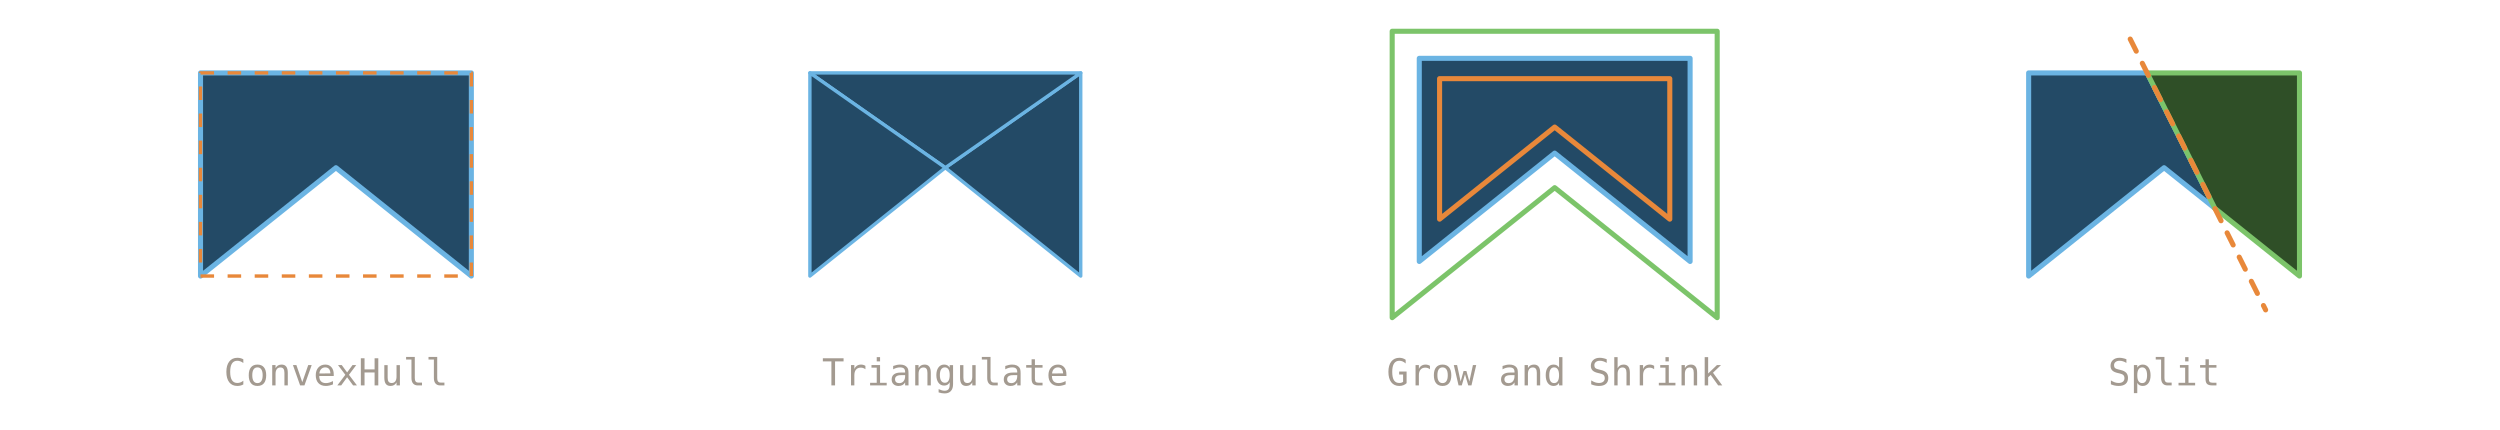
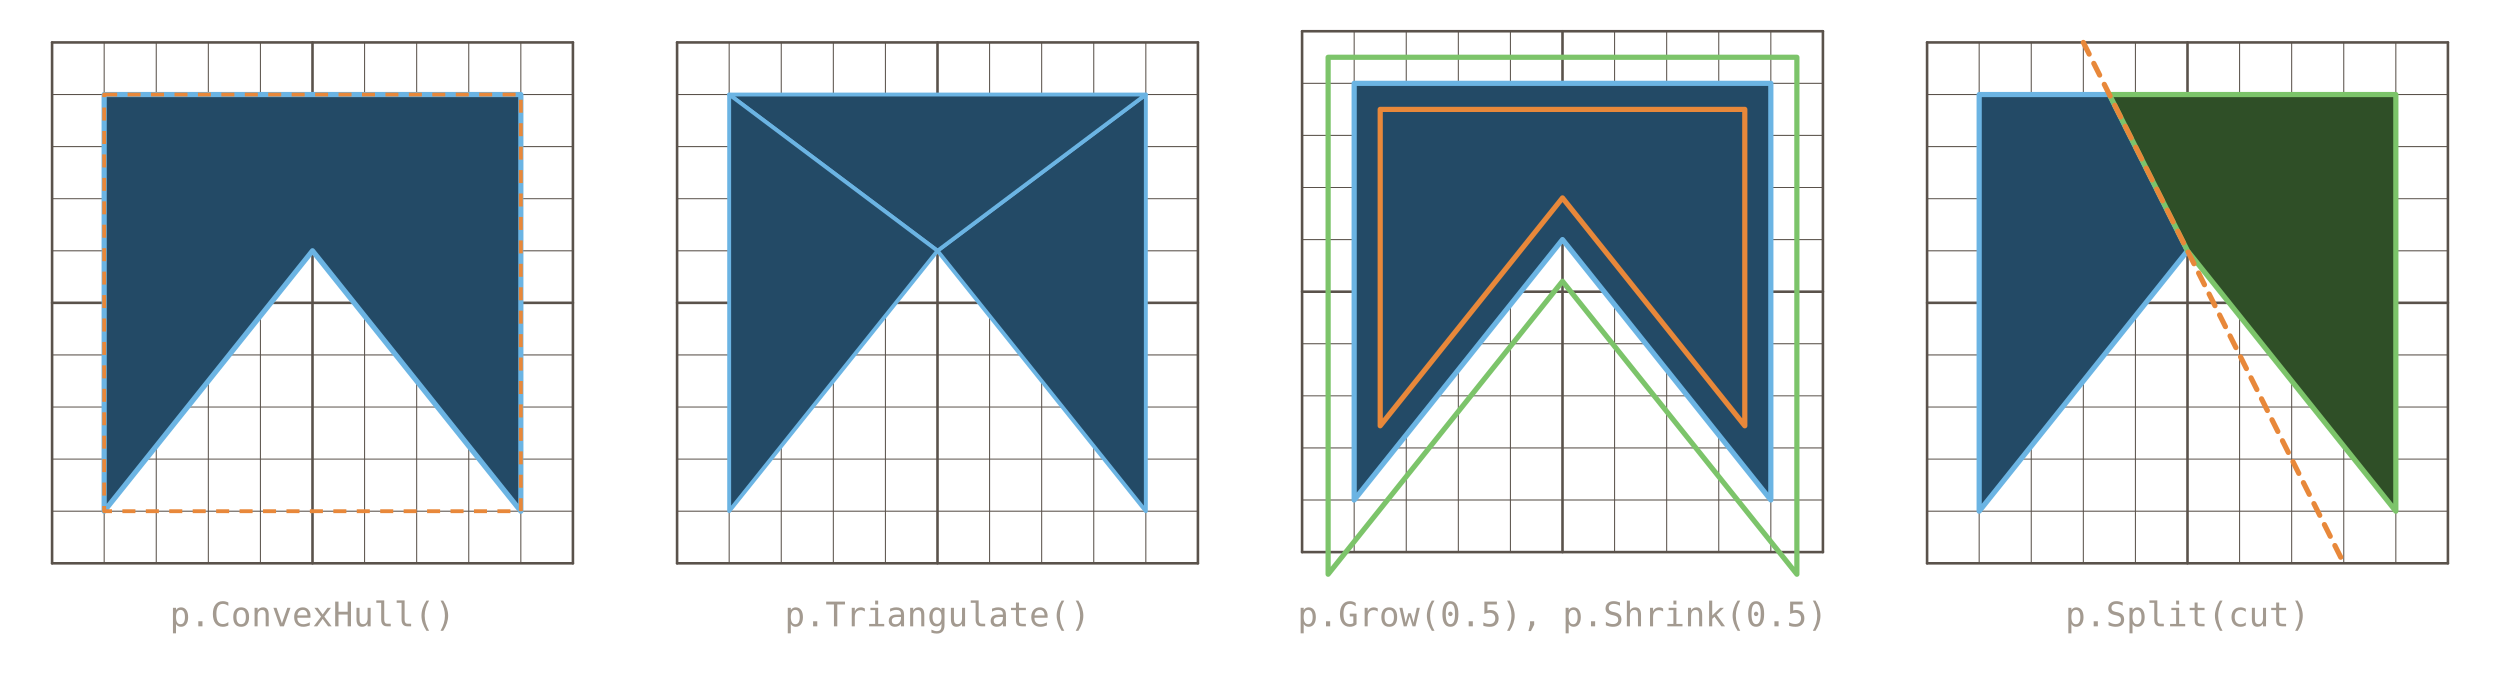
- <svg xmlns="http://www.w3.org/2000/svg" width="960" height="165" viewBox="0 0 960 165" role="img">
-   <g transform="translate(77.0 28.0) scale(1.3) translate(40.0 30.0)">
-     <polygon points="-40.0,-30.0 40.0,-30.0 40.0,30.0 0.0,-2.0 -40.0,30.0" fill="#234a66" stroke="#6bb4e3" stroke-width="1.5" stroke-linejoin="round" />
-     <polygon points="-40.0,-30.0 40.0,-30.0 40.0,30.0 -40.0,30.0" fill="none" stroke="#e8883a" stroke-width="1" stroke-dasharray="4 4" stroke-linejoin="round" />
+ <svg xmlns="http://www.w3.org/2000/svg" width="960" height="261" viewBox="0 0 960 261" role="img">
+   <g transform="translate(20.0 16.3) scale(20) translate(-0.000 -0.000)">
+     <line x1="0.000" y1="0.000" x2="0.000" y2="10.000" stroke="#5a524b" stroke-width="0.050" stroke-linecap="round" />
+     <line x1="1.000" y1="0.000" x2="1.000" y2="10.000" stroke="#5a524b" stroke-width="0.020" stroke-linecap="round" />
+     <line x1="2.000" y1="0.000" x2="2.000" y2="10.000" stroke="#5a524b" stroke-width="0.020" stroke-linecap="round" />
+     <line x1="3.000" y1="0.000" x2="3.000" y2="10.000" stroke="#5a524b" stroke-width="0.020" stroke-linecap="round" />
+     <line x1="4.000" y1="0.000" x2="4.000" y2="10.000" stroke="#5a524b" stroke-width="0.020" stroke-linecap="round" />
+     <line x1="5.000" y1="0.000" x2="5.000" y2="10.000" stroke="#5a524b" stroke-width="0.050" stroke-linecap="round" />
+     <line x1="6.000" y1="0.000" x2="6.000" y2="10.000" stroke="#5a524b" stroke-width="0.020" stroke-linecap="round" />
+     <line x1="7.000" y1="0.000" x2="7.000" y2="10.000" stroke="#5a524b" stroke-width="0.020" stroke-linecap="round" />
+     <line x1="8.000" y1="0.000" x2="8.000" y2="10.000" stroke="#5a524b" stroke-width="0.020" stroke-linecap="round" />
+     <line x1="9.000" y1="0.000" x2="9.000" y2="10.000" stroke="#5a524b" stroke-width="0.020" stroke-linecap="round" />
+     <line x1="10.000" y1="0.000" x2="10.000" y2="10.000" stroke="#5a524b" stroke-width="0.050" stroke-linecap="round" />
+     <line x1="0.000" y1="0.000" x2="10.000" y2="0.000" stroke="#5a524b" stroke-width="0.050" stroke-linecap="round" />
+     <line x1="0.000" y1="1.000" x2="10.000" y2="1.000" stroke="#5a524b" stroke-width="0.020" stroke-linecap="round" />
+     <line x1="0.000" y1="2.000" x2="10.000" y2="2.000" stroke="#5a524b" stroke-width="0.020" stroke-linecap="round" />
+     <line x1="0.000" y1="3.000" x2="10.000" y2="3.000" stroke="#5a524b" stroke-width="0.020" stroke-linecap="round" />
+     <line x1="0.000" y1="4.000" x2="10.000" y2="4.000" stroke="#5a524b" stroke-width="0.020" stroke-linecap="round" />
+     <line x1="0.000" y1="5.000" x2="10.000" y2="5.000" stroke="#5a524b" stroke-width="0.050" stroke-linecap="round" />
+     <line x1="0.000" y1="6.000" x2="10.000" y2="6.000" stroke="#5a524b" stroke-width="0.020" stroke-linecap="round" />
+     <line x1="0.000" y1="7.000" x2="10.000" y2="7.000" stroke="#5a524b" stroke-width="0.020" stroke-linecap="round" />
+     <line x1="0.000" y1="8.000" x2="10.000" y2="8.000" stroke="#5a524b" stroke-width="0.020" stroke-linecap="round" />
+     <line x1="0.000" y1="9.000" x2="10.000" y2="9.000" stroke="#5a524b" stroke-width="0.020" stroke-linecap="round" />
+     <line x1="0.000" y1="10.000" x2="10.000" y2="10.000" stroke="#5a524b" stroke-width="0.050" stroke-linecap="round" />
+     <polygon points="1.000,1.000 9.000,1.000 9.000,9.000 5.000,4.000 1.000,9.000" fill="#234a66" stroke="#6bb4e3" stroke-width="0.100" stroke-linejoin="round" />
+     <polygon points="1.000,1.000 9.000,1.000 9.000,9.000 1.000,9.000" fill="none" stroke="#e8883a" stroke-width="0.075" stroke-dasharray="0.250 0.200" stroke-linejoin="round" />
  </g>
-   <text x="129.0" y="148.0" font-family="ui-monospace, SFMono-Regular, Menlo, Consolas, monospace" font-size="14.3" text-anchor="middle" fill="#a39a90">ConvexHull</text>
-   <g transform="translate(311.0 28.0) scale(1.3) translate(40.0 30.0)">
-     <polygon points="40.0,-30.0 40.0,30.0 0.0,-2.0" fill="#234a66" stroke="#6bb4e3" stroke-width="1" stroke-linejoin="round" />
-     <polygon points="-40.0,-30.0 40.0,-30.0 0.0,-2.0" fill="#234a66" stroke="#6bb4e3" stroke-width="1" stroke-linejoin="round" />
-     <polygon points="-40.0,30.0 -40.0,-30.0 0.0,-2.0" fill="#234a66" stroke="#6bb4e3" stroke-width="1" stroke-linejoin="round" />
+   <text x="120.0" y="240.5" font-family="ui-monospace, SFMono-Regular, Menlo, Consolas, monospace" font-size="13" text-anchor="middle" fill="#a39a90">p.ConvexHull()</text>
+   <g transform="translate(260.0 16.3) scale(20) translate(-0.000 -0.000)">
+     <line x1="0.000" y1="0.000" x2="0.000" y2="10.000" stroke="#5a524b" stroke-width="0.050" stroke-linecap="round" />
+     <line x1="1.000" y1="0.000" x2="1.000" y2="10.000" stroke="#5a524b" stroke-width="0.020" stroke-linecap="round" />
+     <line x1="2.000" y1="0.000" x2="2.000" y2="10.000" stroke="#5a524b" stroke-width="0.020" stroke-linecap="round" />
+     <line x1="3.000" y1="0.000" x2="3.000" y2="10.000" stroke="#5a524b" stroke-width="0.020" stroke-linecap="round" />
+     <line x1="4.000" y1="0.000" x2="4.000" y2="10.000" stroke="#5a524b" stroke-width="0.020" stroke-linecap="round" />
+     <line x1="5.000" y1="0.000" x2="5.000" y2="10.000" stroke="#5a524b" stroke-width="0.050" stroke-linecap="round" />
+     <line x1="6.000" y1="0.000" x2="6.000" y2="10.000" stroke="#5a524b" stroke-width="0.020" stroke-linecap="round" />
+     <line x1="7.000" y1="0.000" x2="7.000" y2="10.000" stroke="#5a524b" stroke-width="0.020" stroke-linecap="round" />
+     <line x1="8.000" y1="0.000" x2="8.000" y2="10.000" stroke="#5a524b" stroke-width="0.020" stroke-linecap="round" />
+     <line x1="9.000" y1="0.000" x2="9.000" y2="10.000" stroke="#5a524b" stroke-width="0.020" stroke-linecap="round" />
+     <line x1="10.000" y1="0.000" x2="10.000" y2="10.000" stroke="#5a524b" stroke-width="0.050" stroke-linecap="round" />
+     <line x1="0.000" y1="0.000" x2="10.000" y2="0.000" stroke="#5a524b" stroke-width="0.050" stroke-linecap="round" />
+     <line x1="0.000" y1="1.000" x2="10.000" y2="1.000" stroke="#5a524b" stroke-width="0.020" stroke-linecap="round" />
+     <line x1="0.000" y1="2.000" x2="10.000" y2="2.000" stroke="#5a524b" stroke-width="0.020" stroke-linecap="round" />
+     <line x1="0.000" y1="3.000" x2="10.000" y2="3.000" stroke="#5a524b" stroke-width="0.020" stroke-linecap="round" />
+     <line x1="0.000" y1="4.000" x2="10.000" y2="4.000" stroke="#5a524b" stroke-width="0.020" stroke-linecap="round" />
+     <line x1="0.000" y1="5.000" x2="10.000" y2="5.000" stroke="#5a524b" stroke-width="0.050" stroke-linecap="round" />
+     <line x1="0.000" y1="6.000" x2="10.000" y2="6.000" stroke="#5a524b" stroke-width="0.020" stroke-linecap="round" />
+     <line x1="0.000" y1="7.000" x2="10.000" y2="7.000" stroke="#5a524b" stroke-width="0.020" stroke-linecap="round" />
+     <line x1="0.000" y1="8.000" x2="10.000" y2="8.000" stroke="#5a524b" stroke-width="0.020" stroke-linecap="round" />
+     <line x1="0.000" y1="9.000" x2="10.000" y2="9.000" stroke="#5a524b" stroke-width="0.020" stroke-linecap="round" />
+     <line x1="0.000" y1="10.000" x2="10.000" y2="10.000" stroke="#5a524b" stroke-width="0.050" stroke-linecap="round" />
+     <polygon points="9.000,1.000 9.000,9.000 5.000,4.000" fill="#234a66" stroke="#6bb4e3" stroke-width="0.075" stroke-linejoin="round" />
+     <polygon points="1.000,1.000 9.000,1.000 5.000,4.000" fill="#234a66" stroke="#6bb4e3" stroke-width="0.075" stroke-linejoin="round" />
+     <polygon points="1.000,9.000 1.000,1.000 5.000,4.000" fill="#234a66" stroke="#6bb4e3" stroke-width="0.075" stroke-linejoin="round" />
  </g>
-   <text x="363.0" y="148.0" font-family="ui-monospace, SFMono-Regular, Menlo, Consolas, monospace" font-size="14.3" text-anchor="middle" fill="#a39a90">Triangulate</text>
-   <g transform="translate(534.6 12.0) scale(1.3) translate(48.0 38.0)">
-     <polygon points="-48.0,-38.0 48.0,-38.0 48.0,46.6 0.0,8.2 -48.0,46.6" fill="none" stroke="#7cc46a" stroke-width="1.5" stroke-linejoin="round" />
-     <polygon points="-40.0,-30.0 40.0,-30.0 40.0,30.0 0.0,-2.0 -40.0,30.0" fill="#234a66" stroke="#6bb4e3" stroke-width="1.5" stroke-linejoin="round" />
-     <polygon points="-34.0,-24.0 34.0,-24.0 34.0,17.5 0.0,-9.7 -34.0,17.5" fill="none" stroke="#e8883a" stroke-width="1.5" stroke-linejoin="round" />
+   <text x="360.0" y="240.5" font-family="ui-monospace, SFMono-Regular, Menlo, Consolas, monospace" font-size="13" text-anchor="middle" fill="#a39a90">p.Triangulate()</text>
+   <g transform="translate(500.0 12.0) scale(20) translate(-0.000 -0.000)">
+     <line x1="0.000" y1="0.000" x2="0.000" y2="10.000" stroke="#5a524b" stroke-width="0.050" stroke-linecap="round" />
+     <line x1="1.000" y1="0.000" x2="1.000" y2="10.000" stroke="#5a524b" stroke-width="0.020" stroke-linecap="round" />
+     <line x1="2.000" y1="0.000" x2="2.000" y2="10.000" stroke="#5a524b" stroke-width="0.020" stroke-linecap="round" />
+     <line x1="3.000" y1="0.000" x2="3.000" y2="10.000" stroke="#5a524b" stroke-width="0.020" stroke-linecap="round" />
+     <line x1="4.000" y1="0.000" x2="4.000" y2="10.000" stroke="#5a524b" stroke-width="0.020" stroke-linecap="round" />
+     <line x1="5.000" y1="0.000" x2="5.000" y2="10.000" stroke="#5a524b" stroke-width="0.050" stroke-linecap="round" />
+     <line x1="6.000" y1="0.000" x2="6.000" y2="10.000" stroke="#5a524b" stroke-width="0.020" stroke-linecap="round" />
+     <line x1="7.000" y1="0.000" x2="7.000" y2="10.000" stroke="#5a524b" stroke-width="0.020" stroke-linecap="round" />
+     <line x1="8.000" y1="0.000" x2="8.000" y2="10.000" stroke="#5a524b" stroke-width="0.020" stroke-linecap="round" />
+     <line x1="9.000" y1="0.000" x2="9.000" y2="10.000" stroke="#5a524b" stroke-width="0.020" stroke-linecap="round" />
+     <line x1="10.000" y1="0.000" x2="10.000" y2="10.000" stroke="#5a524b" stroke-width="0.050" stroke-linecap="round" />
+     <line x1="0.000" y1="0.000" x2="10.000" y2="0.000" stroke="#5a524b" stroke-width="0.050" stroke-linecap="round" />
+     <line x1="0.000" y1="1.000" x2="10.000" y2="1.000" stroke="#5a524b" stroke-width="0.020" stroke-linecap="round" />
+     <line x1="0.000" y1="2.000" x2="10.000" y2="2.000" stroke="#5a524b" stroke-width="0.020" stroke-linecap="round" />
+     <line x1="0.000" y1="3.000" x2="10.000" y2="3.000" stroke="#5a524b" stroke-width="0.020" stroke-linecap="round" />
+     <line x1="0.000" y1="4.000" x2="10.000" y2="4.000" stroke="#5a524b" stroke-width="0.020" stroke-linecap="round" />
+     <line x1="0.000" y1="5.000" x2="10.000" y2="5.000" stroke="#5a524b" stroke-width="0.050" stroke-linecap="round" />
+     <line x1="0.000" y1="6.000" x2="10.000" y2="6.000" stroke="#5a524b" stroke-width="0.020" stroke-linecap="round" />
+     <line x1="0.000" y1="7.000" x2="10.000" y2="7.000" stroke="#5a524b" stroke-width="0.020" stroke-linecap="round" />
+     <line x1="0.000" y1="8.000" x2="10.000" y2="8.000" stroke="#5a524b" stroke-width="0.020" stroke-linecap="round" />
+     <line x1="0.000" y1="9.000" x2="10.000" y2="9.000" stroke="#5a524b" stroke-width="0.020" stroke-linecap="round" />
+     <line x1="0.000" y1="10.000" x2="10.000" y2="10.000" stroke="#5a524b" stroke-width="0.050" stroke-linecap="round" />
+     <polygon points="0.500,0.500 9.500,0.500 9.500,10.425 5.000,4.800 0.500,10.425" fill="none" stroke="#7cc46a" stroke-width="0.100" stroke-linejoin="round" />
+     <polygon points="1.000,1.000 9.000,1.000 9.000,9.000 5.000,4.000 1.000,9.000" fill="#234a66" stroke="#6bb4e3" stroke-width="0.100" stroke-linejoin="round" />
+     <polygon points="1.500,1.500 8.500,1.500 8.500,7.575 5.000,3.200 1.500,7.575" fill="none" stroke="#e8883a" stroke-width="0.100" stroke-linejoin="round" />
  </g>
-   <text x="597.0" y="148.0" font-family="ui-monospace, SFMono-Regular, Menlo, Consolas, monospace" font-size="14.3" text-anchor="middle" fill="#a39a90">Grow and Shrink</text>
-   <g transform="translate(779.0 15.0) scale(1.3) translate(40.0 40.0)">
-     <polygon points="-40.0,-30.0 -5.0,-30.0 15.0,10.0 0.0,-2.0 -40.0,30.0" fill="#234a66" stroke="#6bb4e3" stroke-width="1.5" stroke-linejoin="round" />
-     <polygon points="-5.0,-30.0 40.0,-30.0 40.0,30.0 15.0,10.0" fill="#2f4f27" stroke="#7cc46a" stroke-width="1.5" stroke-linejoin="round" />
-     <line x1="-10.0" y1="-40.0" x2="30.0" y2="40.0" stroke="#e8883a" stroke-width="1.5" stroke-dasharray="4 4" stroke-linecap="round" />
+   <text x="600.0" y="240.5" font-family="ui-monospace, SFMono-Regular, Menlo, Consolas, monospace" font-size="13" text-anchor="middle" fill="#a39a90">p.Grow(0.5), p.Shrink(0.5)</text>
+   <g transform="translate(740.0 16.3) scale(20) translate(-0.000 -0.000)">
+     <line x1="0.000" y1="0.000" x2="0.000" y2="10.000" stroke="#5a524b" stroke-width="0.050" stroke-linecap="round" />
+     <line x1="1.000" y1="0.000" x2="1.000" y2="10.000" stroke="#5a524b" stroke-width="0.020" stroke-linecap="round" />
+     <line x1="2.000" y1="0.000" x2="2.000" y2="10.000" stroke="#5a524b" stroke-width="0.020" stroke-linecap="round" />
+     <line x1="3.000" y1="0.000" x2="3.000" y2="10.000" stroke="#5a524b" stroke-width="0.020" stroke-linecap="round" />
+     <line x1="4.000" y1="0.000" x2="4.000" y2="10.000" stroke="#5a524b" stroke-width="0.020" stroke-linecap="round" />
+     <line x1="5.000" y1="0.000" x2="5.000" y2="10.000" stroke="#5a524b" stroke-width="0.050" stroke-linecap="round" />
+     <line x1="6.000" y1="0.000" x2="6.000" y2="10.000" stroke="#5a524b" stroke-width="0.020" stroke-linecap="round" />
+     <line x1="7.000" y1="0.000" x2="7.000" y2="10.000" stroke="#5a524b" stroke-width="0.020" stroke-linecap="round" />
+     <line x1="8.000" y1="0.000" x2="8.000" y2="10.000" stroke="#5a524b" stroke-width="0.020" stroke-linecap="round" />
+     <line x1="9.000" y1="0.000" x2="9.000" y2="10.000" stroke="#5a524b" stroke-width="0.020" stroke-linecap="round" />
+     <line x1="10.000" y1="0.000" x2="10.000" y2="10.000" stroke="#5a524b" stroke-width="0.050" stroke-linecap="round" />
+     <line x1="0.000" y1="0.000" x2="10.000" y2="0.000" stroke="#5a524b" stroke-width="0.050" stroke-linecap="round" />
+     <line x1="0.000" y1="1.000" x2="10.000" y2="1.000" stroke="#5a524b" stroke-width="0.020" stroke-linecap="round" />
+     <line x1="0.000" y1="2.000" x2="10.000" y2="2.000" stroke="#5a524b" stroke-width="0.020" stroke-linecap="round" />
+     <line x1="0.000" y1="3.000" x2="10.000" y2="3.000" stroke="#5a524b" stroke-width="0.020" stroke-linecap="round" />
+     <line x1="0.000" y1="4.000" x2="10.000" y2="4.000" stroke="#5a524b" stroke-width="0.020" stroke-linecap="round" />
+     <line x1="0.000" y1="5.000" x2="10.000" y2="5.000" stroke="#5a524b" stroke-width="0.050" stroke-linecap="round" />
+     <line x1="0.000" y1="6.000" x2="10.000" y2="6.000" stroke="#5a524b" stroke-width="0.020" stroke-linecap="round" />
+     <line x1="0.000" y1="7.000" x2="10.000" y2="7.000" stroke="#5a524b" stroke-width="0.020" stroke-linecap="round" />
+     <line x1="0.000" y1="8.000" x2="10.000" y2="8.000" stroke="#5a524b" stroke-width="0.020" stroke-linecap="round" />
+     <line x1="0.000" y1="9.000" x2="10.000" y2="9.000" stroke="#5a524b" stroke-width="0.020" stroke-linecap="round" />
+     <line x1="0.000" y1="10.000" x2="10.000" y2="10.000" stroke="#5a524b" stroke-width="0.050" stroke-linecap="round" />
+     <polygon points="1.000,1.000 3.500,1.000 5.000,4.000 1.000,9.000" fill="#234a66" stroke="#6bb4e3" stroke-width="0.100" stroke-linejoin="round" />
+     <polygon points="3.500,1.000 9.000,1.000 9.000,9.000 5.000,4.000" fill="#2f4f27" stroke="#7cc46a" stroke-width="0.100" stroke-linejoin="round" />
+     <line x1="3.000" y1="0.000" x2="8.000" y2="10.000" stroke="#e8883a" stroke-width="0.100" stroke-dasharray="0.250 0.200" stroke-linecap="round" />
  </g>
-   <text x="831.0" y="148.0" font-family="ui-monospace, SFMono-Regular, Menlo, Consolas, monospace" font-size="14.3" text-anchor="middle" fill="#a39a90">Split</text>
+   <text x="840.0" y="240.5" font-family="ui-monospace, SFMono-Regular, Menlo, Consolas, monospace" font-size="13" text-anchor="middle" fill="#a39a90">p.Split(cut)</text>
</svg>
